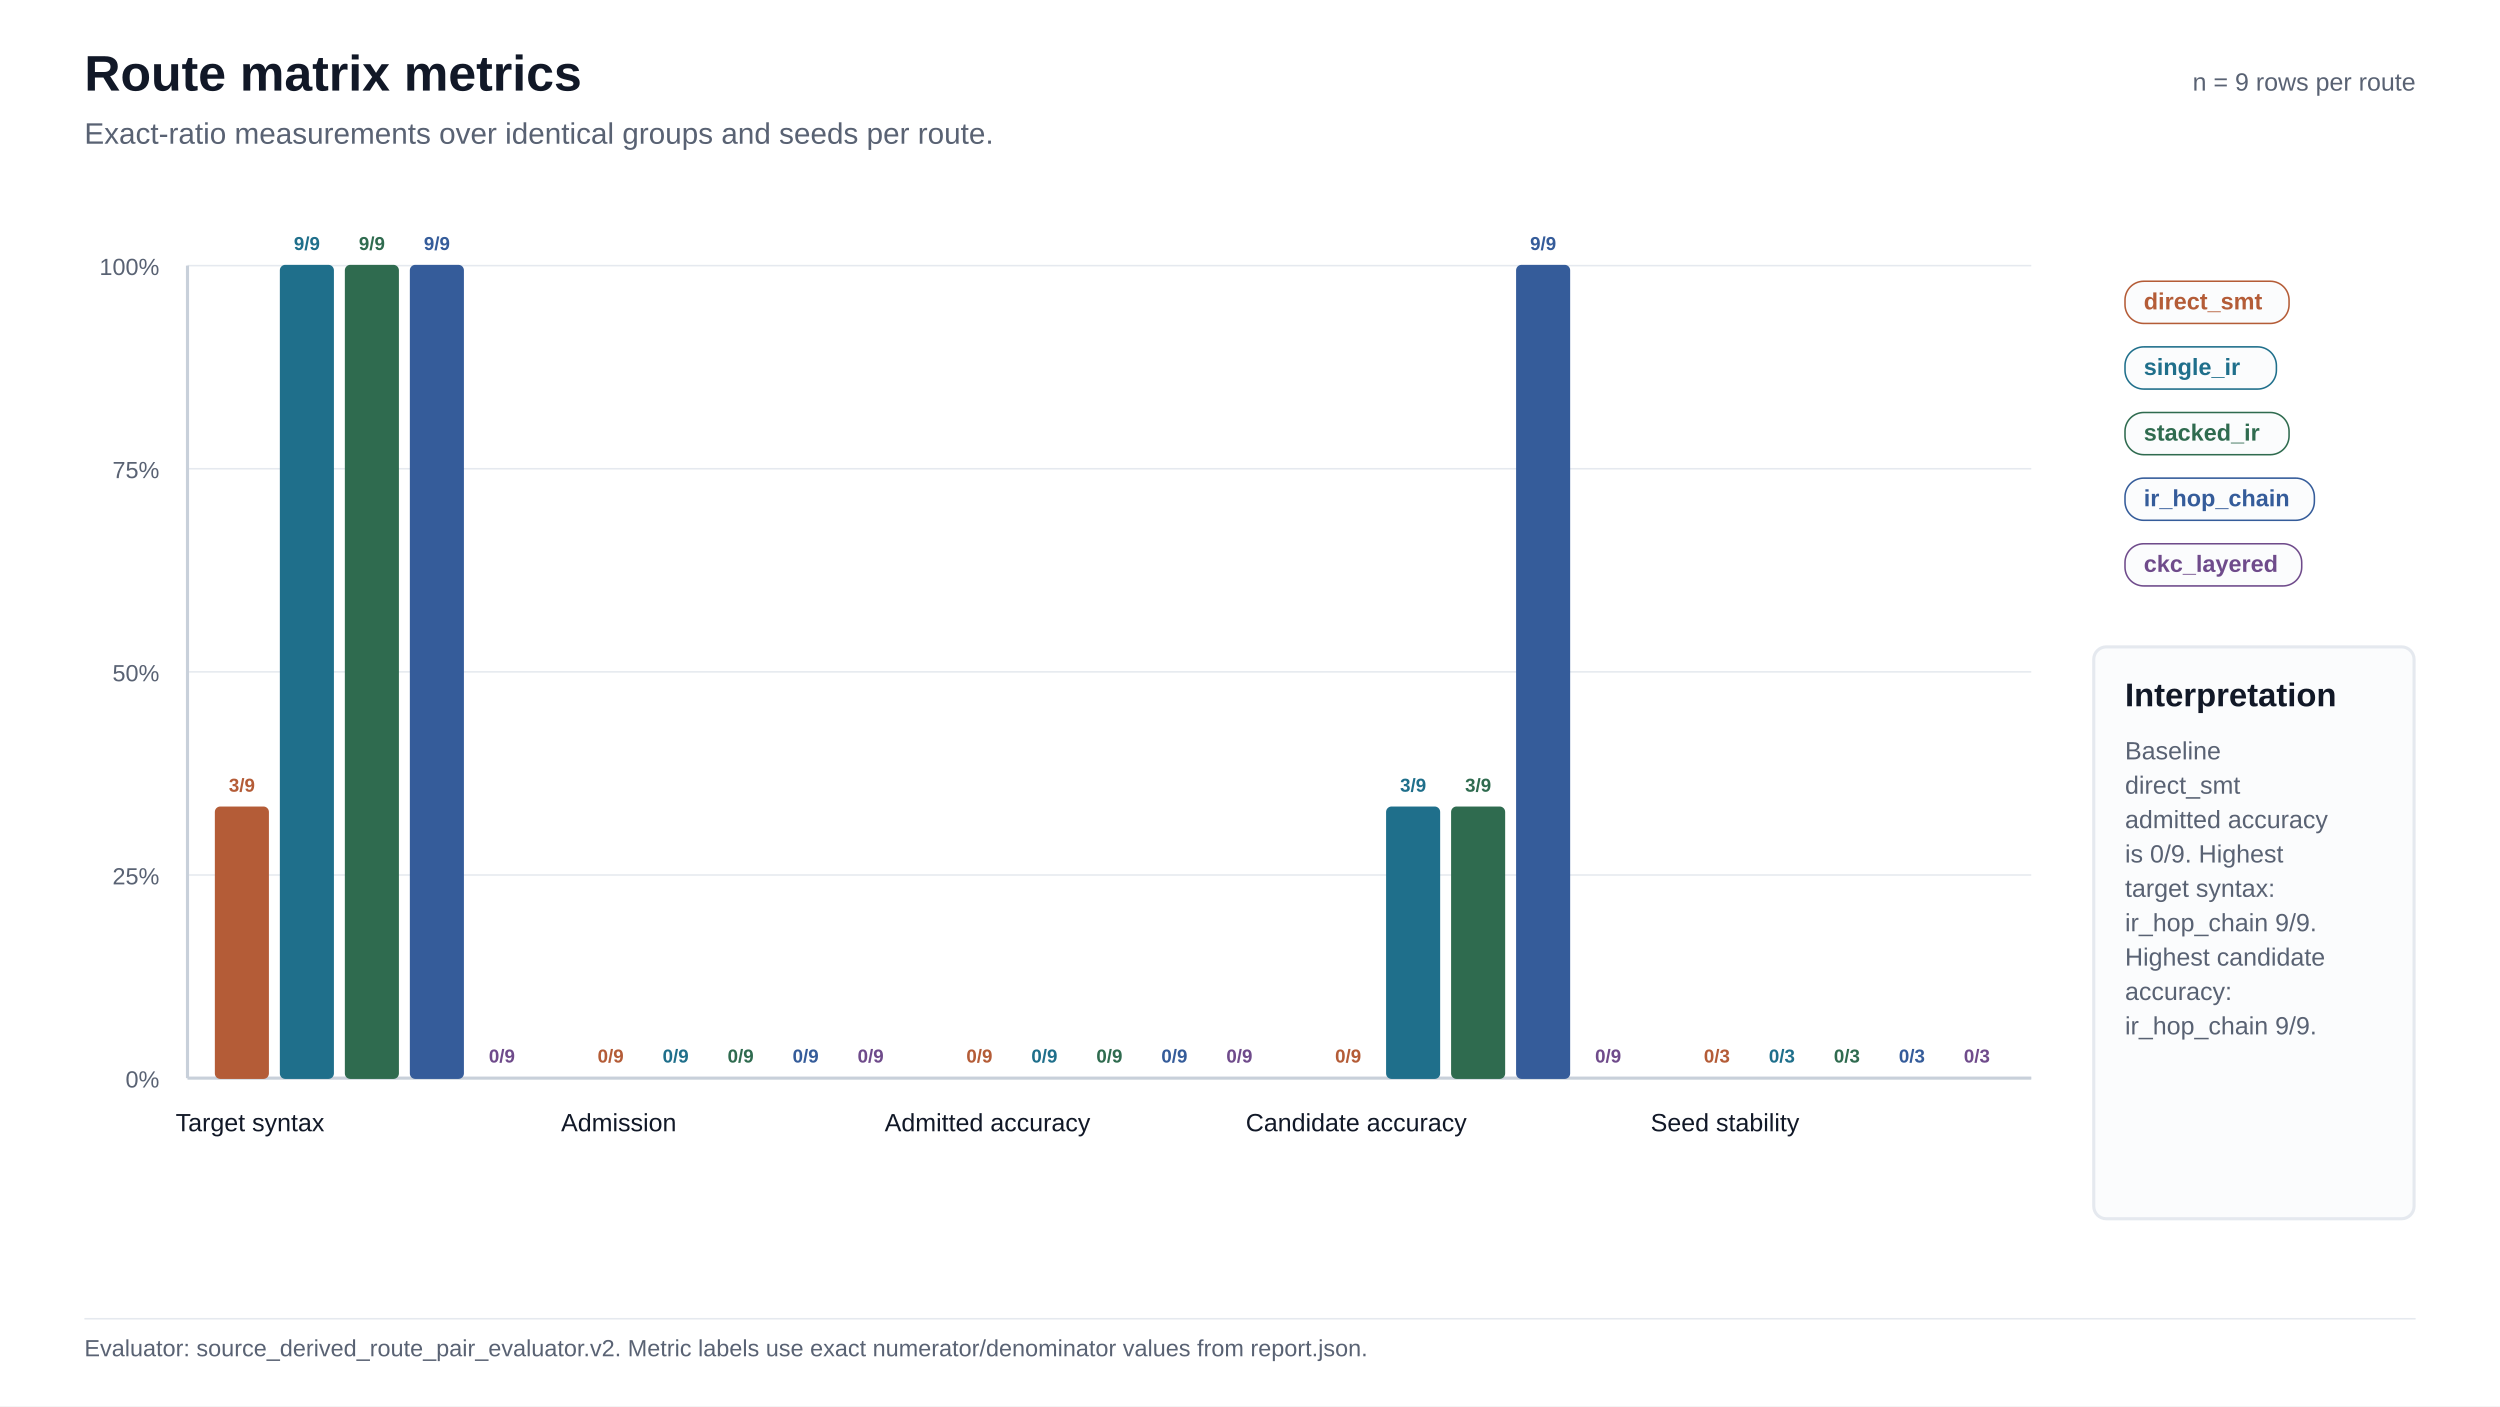
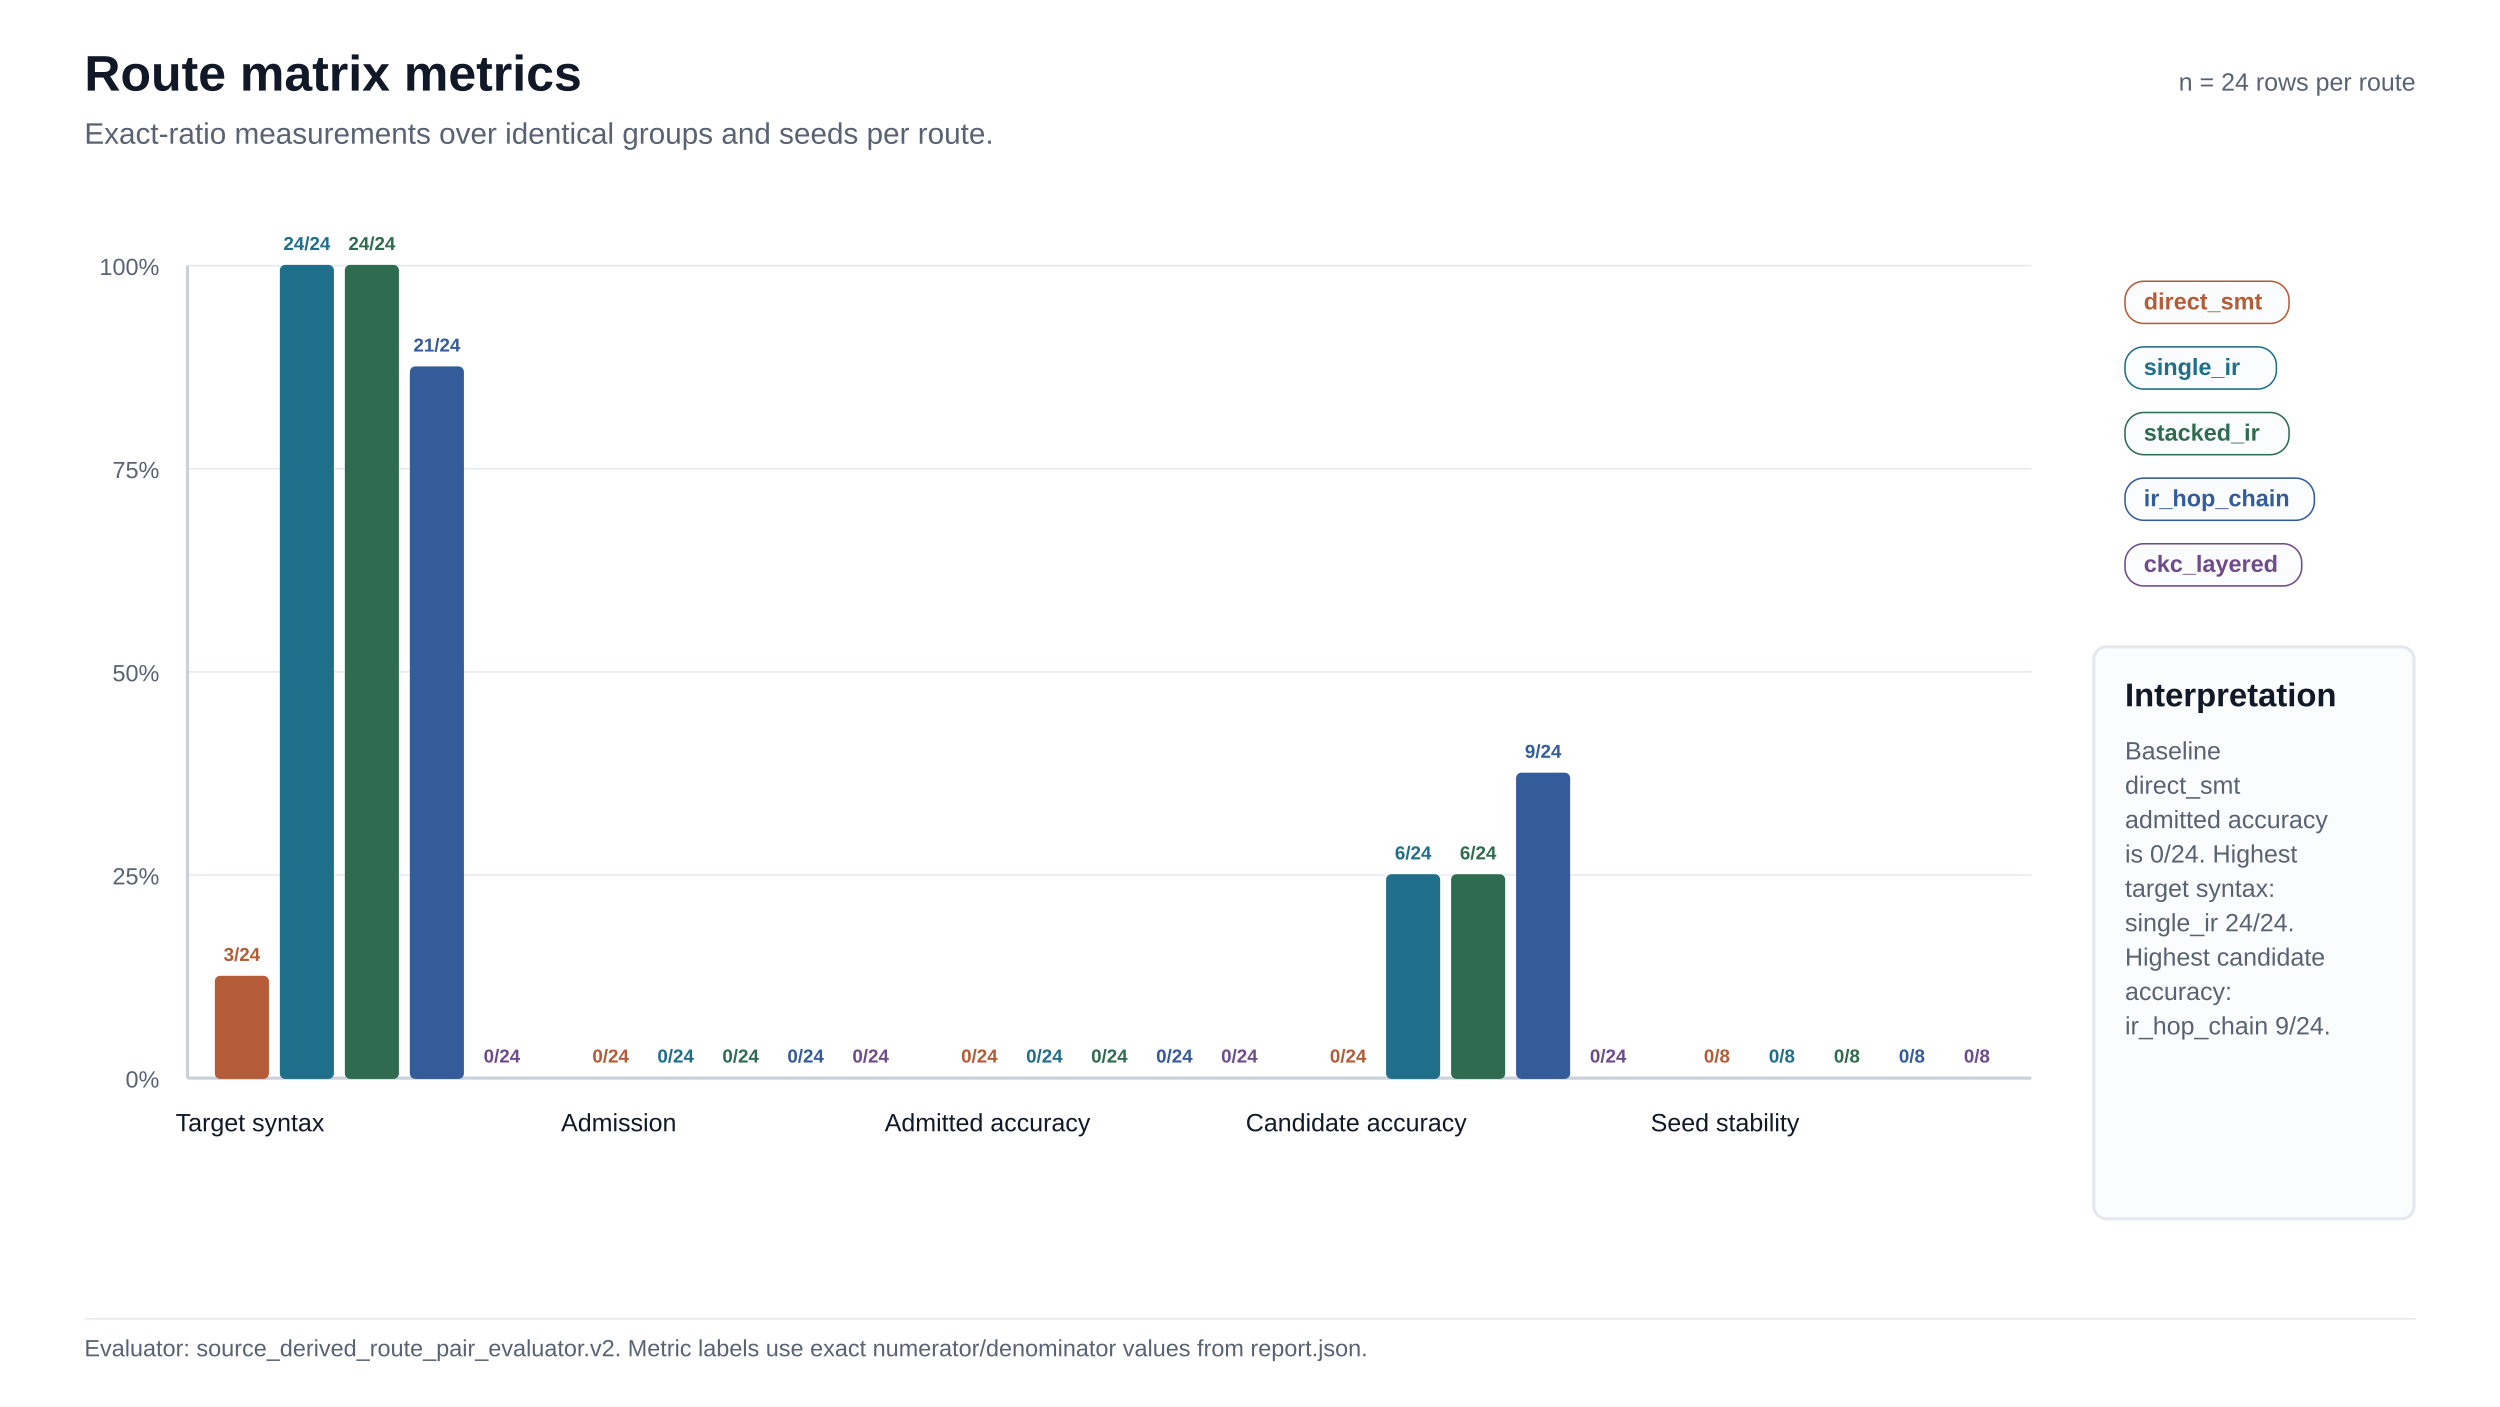
<svg xmlns="http://www.w3.org/2000/svg" width="1600" height="900" viewBox="0 0 1600 900" role="img" aria-labelledby="title desc">
  <rect width="1600" height="900" fill="#ffffff" />
  <text x="54" y="58" font-family="Arial, Helvetica, sans-serif" font-size="32" font-weight="700" fill="#111827" text-anchor="start">Route matrix metrics</text>
  <text x="54" y="92" font-family="Arial, Helvetica, sans-serif" font-size="19" font-weight="400" fill="#596273" text-anchor="start">Exact-ratio measurements over identical groups and seeds per route.</text>
-   <text x="1546" y="58" font-family="Arial, Helvetica, sans-serif" font-size="16" font-weight="400" fill="#596273" text-anchor="end">n = 9 rows per route</text>
+   <text x="1546" y="58" font-family="Arial, Helvetica, sans-serif" font-size="16" font-weight="400" fill="#596273" text-anchor="end">n = 24 rows per route</text>
  <line x1="120" y1="690" x2="1300" y2="690" stroke="#e5e9ef" stroke-width="1" />
  <text x="102" y="696" font-family="Arial, Helvetica, sans-serif" font-size="15" font-weight="400" fill="#596273" text-anchor="end">0%</text>
  <line x1="120" y1="560" x2="1300" y2="560" stroke="#e5e9ef" stroke-width="1" />
  <text x="102" y="566" font-family="Arial, Helvetica, sans-serif" font-size="15" font-weight="400" fill="#596273" text-anchor="end">25%</text>
  <line x1="120" y1="430" x2="1300" y2="430" stroke="#e5e9ef" stroke-width="1" />
  <text x="102" y="436" font-family="Arial, Helvetica, sans-serif" font-size="15" font-weight="400" fill="#596273" text-anchor="end">50%</text>
  <line x1="120" y1="300" x2="1300" y2="300" stroke="#e5e9ef" stroke-width="1" />
  <text x="102" y="306" font-family="Arial, Helvetica, sans-serif" font-size="15" font-weight="400" fill="#596273" text-anchor="end">75%</text>
  <line x1="120" y1="170" x2="1300" y2="170" stroke="#e5e9ef" stroke-width="1" />
  <text x="102" y="176" font-family="Arial, Helvetica, sans-serif" font-size="15" font-weight="400" fill="#596273" text-anchor="end">100%</text>
  <line x1="120" y1="170" x2="120" y2="690" stroke="#c8d0da" stroke-width="2" />
  <line x1="120" y1="690" x2="1300" y2="690" stroke="#c8d0da" stroke-width="2" />
-   <rect x="138" y="516.667" width="33.6" height="173.333" rx="3" fill="#b45c37" stroke="#b45c37" stroke-width="1" />
-   <text x="154.8" y="506.667" font-family="Arial, Helvetica, sans-serif" font-size="12" font-weight="700" fill="#b45c37" text-anchor="middle">3/9</text>
+   <rect x="138" y="625" width="33.6" height="65" rx="3" fill="#b45c37" stroke="#b45c37" stroke-width="1" />
+   <text x="154.8" y="615" font-family="Arial, Helvetica, sans-serif" font-size="12" font-weight="700" fill="#b45c37" text-anchor="middle">3/24</text>
  <rect x="179.6" y="170" width="33.6" height="520" rx="3" fill="#1f6f8b" stroke="#1f6f8b" stroke-width="1" />
-   <text x="196.4" y="160" font-family="Arial, Helvetica, sans-serif" font-size="12" font-weight="700" fill="#1f6f8b" text-anchor="middle">9/9</text>
+   <text x="196.4" y="160" font-family="Arial, Helvetica, sans-serif" font-size="12" font-weight="700" fill="#1f6f8b" text-anchor="middle">24/24</text>
  <rect x="221.2" y="170" width="33.6" height="520" rx="3" fill="#2f6b4f" stroke="#2f6b4f" stroke-width="1" />
-   <text x="238" y="160" font-family="Arial, Helvetica, sans-serif" font-size="12" font-weight="700" fill="#2f6b4f" text-anchor="middle">9/9</text>
-   <rect x="262.8" y="170" width="33.6" height="520" rx="3" fill="#355c9a" stroke="#355c9a" stroke-width="1" />
-   <text x="279.6" y="160" font-family="Arial, Helvetica, sans-serif" font-size="12" font-weight="700" fill="#355c9a" text-anchor="middle">9/9</text>
+   <text x="238" y="160" font-family="Arial, Helvetica, sans-serif" font-size="12" font-weight="700" fill="#2f6b4f" text-anchor="middle">24/24</text>
+   <rect x="262.8" y="235" width="33.6" height="455" rx="3" fill="#355c9a" stroke="#355c9a" stroke-width="1" />
+   <text x="279.6" y="225" font-family="Arial, Helvetica, sans-serif" font-size="12" font-weight="700" fill="#355c9a" text-anchor="middle">21/24</text>
  <rect x="304.4" y="690" width="33.6" height="0" rx="3" fill="#6f4b8b" stroke="#6f4b8b" stroke-width="1" />
-   <text x="321.2" y="680" font-family="Arial, Helvetica, sans-serif" font-size="12" font-weight="700" fill="#6f4b8b" text-anchor="middle">0/9</text>
+   <text x="321.2" y="680" font-family="Arial, Helvetica, sans-serif" font-size="12" font-weight="700" fill="#6f4b8b" text-anchor="middle">0/24</text>
  <text x="160" y="724" font-family="Arial, Helvetica, sans-serif" font-size="16" font-weight="400" fill="#111827" text-anchor="middle">Target syntax</text>
  <rect x="374" y="690" width="33.6" height="0" rx="3" fill="#b45c37" stroke="#b45c37" stroke-width="1" />
-   <text x="390.8" y="680" font-family="Arial, Helvetica, sans-serif" font-size="12" font-weight="700" fill="#b45c37" text-anchor="middle">0/9</text>
+   <text x="390.8" y="680" font-family="Arial, Helvetica, sans-serif" font-size="12" font-weight="700" fill="#b45c37" text-anchor="middle">0/24</text>
  <rect x="415.6" y="690" width="33.6" height="0" rx="3" fill="#1f6f8b" stroke="#1f6f8b" stroke-width="1" />
-   <text x="432.4" y="680" font-family="Arial, Helvetica, sans-serif" font-size="12" font-weight="700" fill="#1f6f8b" text-anchor="middle">0/9</text>
+   <text x="432.4" y="680" font-family="Arial, Helvetica, sans-serif" font-size="12" font-weight="700" fill="#1f6f8b" text-anchor="middle">0/24</text>
  <rect x="457.2" y="690" width="33.6" height="0" rx="3" fill="#2f6b4f" stroke="#2f6b4f" stroke-width="1" />
-   <text x="474" y="680" font-family="Arial, Helvetica, sans-serif" font-size="12" font-weight="700" fill="#2f6b4f" text-anchor="middle">0/9</text>
+   <text x="474" y="680" font-family="Arial, Helvetica, sans-serif" font-size="12" font-weight="700" fill="#2f6b4f" text-anchor="middle">0/24</text>
  <rect x="498.8" y="690" width="33.6" height="0" rx="3" fill="#355c9a" stroke="#355c9a" stroke-width="1" />
-   <text x="515.6" y="680" font-family="Arial, Helvetica, sans-serif" font-size="12" font-weight="700" fill="#355c9a" text-anchor="middle">0/9</text>
+   <text x="515.6" y="680" font-family="Arial, Helvetica, sans-serif" font-size="12" font-weight="700" fill="#355c9a" text-anchor="middle">0/24</text>
  <rect x="540.4" y="690" width="33.6" height="0" rx="3" fill="#6f4b8b" stroke="#6f4b8b" stroke-width="1" />
-   <text x="557.2" y="680" font-family="Arial, Helvetica, sans-serif" font-size="12" font-weight="700" fill="#6f4b8b" text-anchor="middle">0/9</text>
+   <text x="557.2" y="680" font-family="Arial, Helvetica, sans-serif" font-size="12" font-weight="700" fill="#6f4b8b" text-anchor="middle">0/24</text>
  <text x="396" y="724" font-family="Arial, Helvetica, sans-serif" font-size="16" font-weight="400" fill="#111827" text-anchor="middle">Admission</text>
  <rect x="610" y="690" width="33.6" height="0" rx="3" fill="#b45c37" stroke="#b45c37" stroke-width="1" />
-   <text x="626.8" y="680" font-family="Arial, Helvetica, sans-serif" font-size="12" font-weight="700" fill="#b45c37" text-anchor="middle">0/9</text>
+   <text x="626.8" y="680" font-family="Arial, Helvetica, sans-serif" font-size="12" font-weight="700" fill="#b45c37" text-anchor="middle">0/24</text>
  <rect x="651.6" y="690" width="33.6" height="0" rx="3" fill="#1f6f8b" stroke="#1f6f8b" stroke-width="1" />
-   <text x="668.4" y="680" font-family="Arial, Helvetica, sans-serif" font-size="12" font-weight="700" fill="#1f6f8b" text-anchor="middle">0/9</text>
+   <text x="668.4" y="680" font-family="Arial, Helvetica, sans-serif" font-size="12" font-weight="700" fill="#1f6f8b" text-anchor="middle">0/24</text>
  <rect x="693.2" y="690" width="33.6" height="0" rx="3" fill="#2f6b4f" stroke="#2f6b4f" stroke-width="1" />
-   <text x="710" y="680" font-family="Arial, Helvetica, sans-serif" font-size="12" font-weight="700" fill="#2f6b4f" text-anchor="middle">0/9</text>
+   <text x="710" y="680" font-family="Arial, Helvetica, sans-serif" font-size="12" font-weight="700" fill="#2f6b4f" text-anchor="middle">0/24</text>
  <rect x="734.8" y="690" width="33.6" height="0" rx="3" fill="#355c9a" stroke="#355c9a" stroke-width="1" />
-   <text x="751.6" y="680" font-family="Arial, Helvetica, sans-serif" font-size="12" font-weight="700" fill="#355c9a" text-anchor="middle">0/9</text>
+   <text x="751.6" y="680" font-family="Arial, Helvetica, sans-serif" font-size="12" font-weight="700" fill="#355c9a" text-anchor="middle">0/24</text>
  <rect x="776.4" y="690" width="33.6" height="0" rx="3" fill="#6f4b8b" stroke="#6f4b8b" stroke-width="1" />
-   <text x="793.2" y="680" font-family="Arial, Helvetica, sans-serif" font-size="12" font-weight="700" fill="#6f4b8b" text-anchor="middle">0/9</text>
+   <text x="793.2" y="680" font-family="Arial, Helvetica, sans-serif" font-size="12" font-weight="700" fill="#6f4b8b" text-anchor="middle">0/24</text>
  <text x="632" y="724" font-family="Arial, Helvetica, sans-serif" font-size="16" font-weight="400" fill="#111827" text-anchor="middle">Admitted accuracy</text>
  <rect x="846" y="690" width="33.6" height="0" rx="3" fill="#b45c37" stroke="#b45c37" stroke-width="1" />
-   <text x="862.8" y="680" font-family="Arial, Helvetica, sans-serif" font-size="12" font-weight="700" fill="#b45c37" text-anchor="middle">0/9</text>
-   <rect x="887.6" y="516.667" width="33.6" height="173.333" rx="3" fill="#1f6f8b" stroke="#1f6f8b" stroke-width="1" />
-   <text x="904.4" y="506.667" font-family="Arial, Helvetica, sans-serif" font-size="12" font-weight="700" fill="#1f6f8b" text-anchor="middle">3/9</text>
-   <rect x="929.2" y="516.667" width="33.6" height="173.333" rx="3" fill="#2f6b4f" stroke="#2f6b4f" stroke-width="1" />
-   <text x="946" y="506.667" font-family="Arial, Helvetica, sans-serif" font-size="12" font-weight="700" fill="#2f6b4f" text-anchor="middle">3/9</text>
-   <rect x="970.8" y="170" width="33.6" height="520" rx="3" fill="#355c9a" stroke="#355c9a" stroke-width="1" />
-   <text x="987.6" y="160" font-family="Arial, Helvetica, sans-serif" font-size="12" font-weight="700" fill="#355c9a" text-anchor="middle">9/9</text>
+   <text x="862.8" y="680" font-family="Arial, Helvetica, sans-serif" font-size="12" font-weight="700" fill="#b45c37" text-anchor="middle">0/24</text>
+   <rect x="887.6" y="560" width="33.6" height="130" rx="3" fill="#1f6f8b" stroke="#1f6f8b" stroke-width="1" />
+   <text x="904.4" y="550" font-family="Arial, Helvetica, sans-serif" font-size="12" font-weight="700" fill="#1f6f8b" text-anchor="middle">6/24</text>
+   <rect x="929.2" y="560" width="33.6" height="130" rx="3" fill="#2f6b4f" stroke="#2f6b4f" stroke-width="1" />
+   <text x="946" y="550" font-family="Arial, Helvetica, sans-serif" font-size="12" font-weight="700" fill="#2f6b4f" text-anchor="middle">6/24</text>
+   <rect x="970.8" y="495" width="33.6" height="195" rx="3" fill="#355c9a" stroke="#355c9a" stroke-width="1" />
+   <text x="987.6" y="485" font-family="Arial, Helvetica, sans-serif" font-size="12" font-weight="700" fill="#355c9a" text-anchor="middle">9/24</text>
  <rect x="1012.4" y="690" width="33.6" height="0" rx="3" fill="#6f4b8b" stroke="#6f4b8b" stroke-width="1" />
-   <text x="1029.2" y="680" font-family="Arial, Helvetica, sans-serif" font-size="12" font-weight="700" fill="#6f4b8b" text-anchor="middle">0/9</text>
+   <text x="1029.2" y="680" font-family="Arial, Helvetica, sans-serif" font-size="12" font-weight="700" fill="#6f4b8b" text-anchor="middle">0/24</text>
  <text x="868" y="724" font-family="Arial, Helvetica, sans-serif" font-size="16" font-weight="400" fill="#111827" text-anchor="middle">Candidate accuracy</text>
  <rect x="1082" y="690" width="33.6" height="0" rx="3" fill="#b45c37" stroke="#b45c37" stroke-width="1" />
-   <text x="1098.8" y="680" font-family="Arial, Helvetica, sans-serif" font-size="12" font-weight="700" fill="#b45c37" text-anchor="middle">0/3</text>
+   <text x="1098.8" y="680" font-family="Arial, Helvetica, sans-serif" font-size="12" font-weight="700" fill="#b45c37" text-anchor="middle">0/8</text>
  <rect x="1123.6" y="690" width="33.6" height="0" rx="3" fill="#1f6f8b" stroke="#1f6f8b" stroke-width="1" />
-   <text x="1140.4" y="680" font-family="Arial, Helvetica, sans-serif" font-size="12" font-weight="700" fill="#1f6f8b" text-anchor="middle">0/3</text>
+   <text x="1140.4" y="680" font-family="Arial, Helvetica, sans-serif" font-size="12" font-weight="700" fill="#1f6f8b" text-anchor="middle">0/8</text>
  <rect x="1165.2" y="690" width="33.6" height="0" rx="3" fill="#2f6b4f" stroke="#2f6b4f" stroke-width="1" />
-   <text x="1182" y="680" font-family="Arial, Helvetica, sans-serif" font-size="12" font-weight="700" fill="#2f6b4f" text-anchor="middle">0/3</text>
+   <text x="1182" y="680" font-family="Arial, Helvetica, sans-serif" font-size="12" font-weight="700" fill="#2f6b4f" text-anchor="middle">0/8</text>
  <rect x="1206.8" y="690" width="33.6" height="0" rx="3" fill="#355c9a" stroke="#355c9a" stroke-width="1" />
-   <text x="1223.6" y="680" font-family="Arial, Helvetica, sans-serif" font-size="12" font-weight="700" fill="#355c9a" text-anchor="middle">0/3</text>
+   <text x="1223.6" y="680" font-family="Arial, Helvetica, sans-serif" font-size="12" font-weight="700" fill="#355c9a" text-anchor="middle">0/8</text>
  <rect x="1248.4" y="690" width="33.6" height="0" rx="3" fill="#6f4b8b" stroke="#6f4b8b" stroke-width="1" />
-   <text x="1265.2" y="680" font-family="Arial, Helvetica, sans-serif" font-size="12" font-weight="700" fill="#6f4b8b" text-anchor="middle">0/3</text>
+   <text x="1265.2" y="680" font-family="Arial, Helvetica, sans-serif" font-size="12" font-weight="700" fill="#6f4b8b" text-anchor="middle">0/8</text>
  <text x="1104" y="724" font-family="Arial, Helvetica, sans-serif" font-size="16" font-weight="400" fill="#111827" text-anchor="middle">Seed stability</text>
  <rect x="1360" y="180" width="105" height="27" rx="12" fill="#fbfcfd" stroke="#b45c37" stroke-width="1" />
  <text x="1372" y="198" font-family="Arial, Helvetica, sans-serif" font-size="15" font-weight="700" fill="#b45c37" text-anchor="start">direct_smt</text>
  <rect x="1360" y="222" width="96.9" height="27" rx="12" fill="#fbfcfd" stroke="#1f6f8b" stroke-width="1" />
  <text x="1372" y="240" font-family="Arial, Helvetica, sans-serif" font-size="15" font-weight="700" fill="#1f6f8b" text-anchor="start">single_ir</text>
  <rect x="1360" y="264" width="105" height="27" rx="12" fill="#fbfcfd" stroke="#2f6b4f" stroke-width="1" />
  <text x="1372" y="282" font-family="Arial, Helvetica, sans-serif" font-size="15" font-weight="700" fill="#2f6b4f" text-anchor="start">stacked_ir</text>
  <rect x="1360" y="306" width="121.2" height="27" rx="12" fill="#fbfcfd" stroke="#355c9a" stroke-width="1" />
  <text x="1372" y="324" font-family="Arial, Helvetica, sans-serif" font-size="15" font-weight="700" fill="#355c9a" text-anchor="start">ir_hop_chain</text>
  <rect x="1360" y="348" width="113.1" height="27" rx="12" fill="#fbfcfd" stroke="#6f4b8b" stroke-width="1" />
  <text x="1372" y="366" font-family="Arial, Helvetica, sans-serif" font-size="15" font-weight="700" fill="#6f4b8b" text-anchor="start">ckc_layered</text>
  <rect x="1340" y="414" width="205" height="366" rx="8" fill="#fbfcfd" stroke="#e5e9ef" stroke-width="2" />
  <text x="1360" y="452" font-family="Arial, Helvetica, sans-serif" font-size="21" font-weight="700" fill="#111827" text-anchor="start">Interpretation</text>
  <text x="1360" y="486" font-family="Arial, Helvetica, sans-serif" font-size="16" font-weight="400" fill="#596273" text-anchor="start">Baseline</text>
  <text x="1360" y="508" font-family="Arial, Helvetica, sans-serif" font-size="16" font-weight="400" fill="#596273" text-anchor="start">direct_smt</text>
  <text x="1360" y="530" font-family="Arial, Helvetica, sans-serif" font-size="16" font-weight="400" fill="#596273" text-anchor="start">admitted accuracy</text>
-   <text x="1360" y="552" font-family="Arial, Helvetica, sans-serif" font-size="16" font-weight="400" fill="#596273" text-anchor="start">is 0/9. Highest</text>
+   <text x="1360" y="552" font-family="Arial, Helvetica, sans-serif" font-size="16" font-weight="400" fill="#596273" text-anchor="start">is 0/24. Highest</text>
  <text x="1360" y="574" font-family="Arial, Helvetica, sans-serif" font-size="16" font-weight="400" fill="#596273" text-anchor="start">target syntax:</text>
-   <text x="1360" y="596" font-family="Arial, Helvetica, sans-serif" font-size="16" font-weight="400" fill="#596273" text-anchor="start">ir_hop_chain 9/9.</text>
+   <text x="1360" y="596" font-family="Arial, Helvetica, sans-serif" font-size="16" font-weight="400" fill="#596273" text-anchor="start">single_ir 24/24.</text>
  <text x="1360" y="618" font-family="Arial, Helvetica, sans-serif" font-size="16" font-weight="400" fill="#596273" text-anchor="start">Highest candidate</text>
  <text x="1360" y="640" font-family="Arial, Helvetica, sans-serif" font-size="16" font-weight="400" fill="#596273" text-anchor="start">accuracy:</text>
-   <text x="1360" y="662" font-family="Arial, Helvetica, sans-serif" font-size="16" font-weight="400" fill="#596273" text-anchor="start">ir_hop_chain 9/9.</text>
+   <text x="1360" y="662" font-family="Arial, Helvetica, sans-serif" font-size="16" font-weight="400" fill="#596273" text-anchor="start">ir_hop_chain 9/24.</text>
  <line x1="54" y1="844" x2="1546" y2="844" stroke="#e5e9ef" stroke-width="1" />
  <text x="54" y="868" font-family="Arial, Helvetica, sans-serif" font-size="15" font-weight="400" fill="#596273" text-anchor="start">Evaluator: source_derived_route_pair_evaluator.v2. Metric labels use exact numerator/denominator values from report.json.</text>
</svg>
